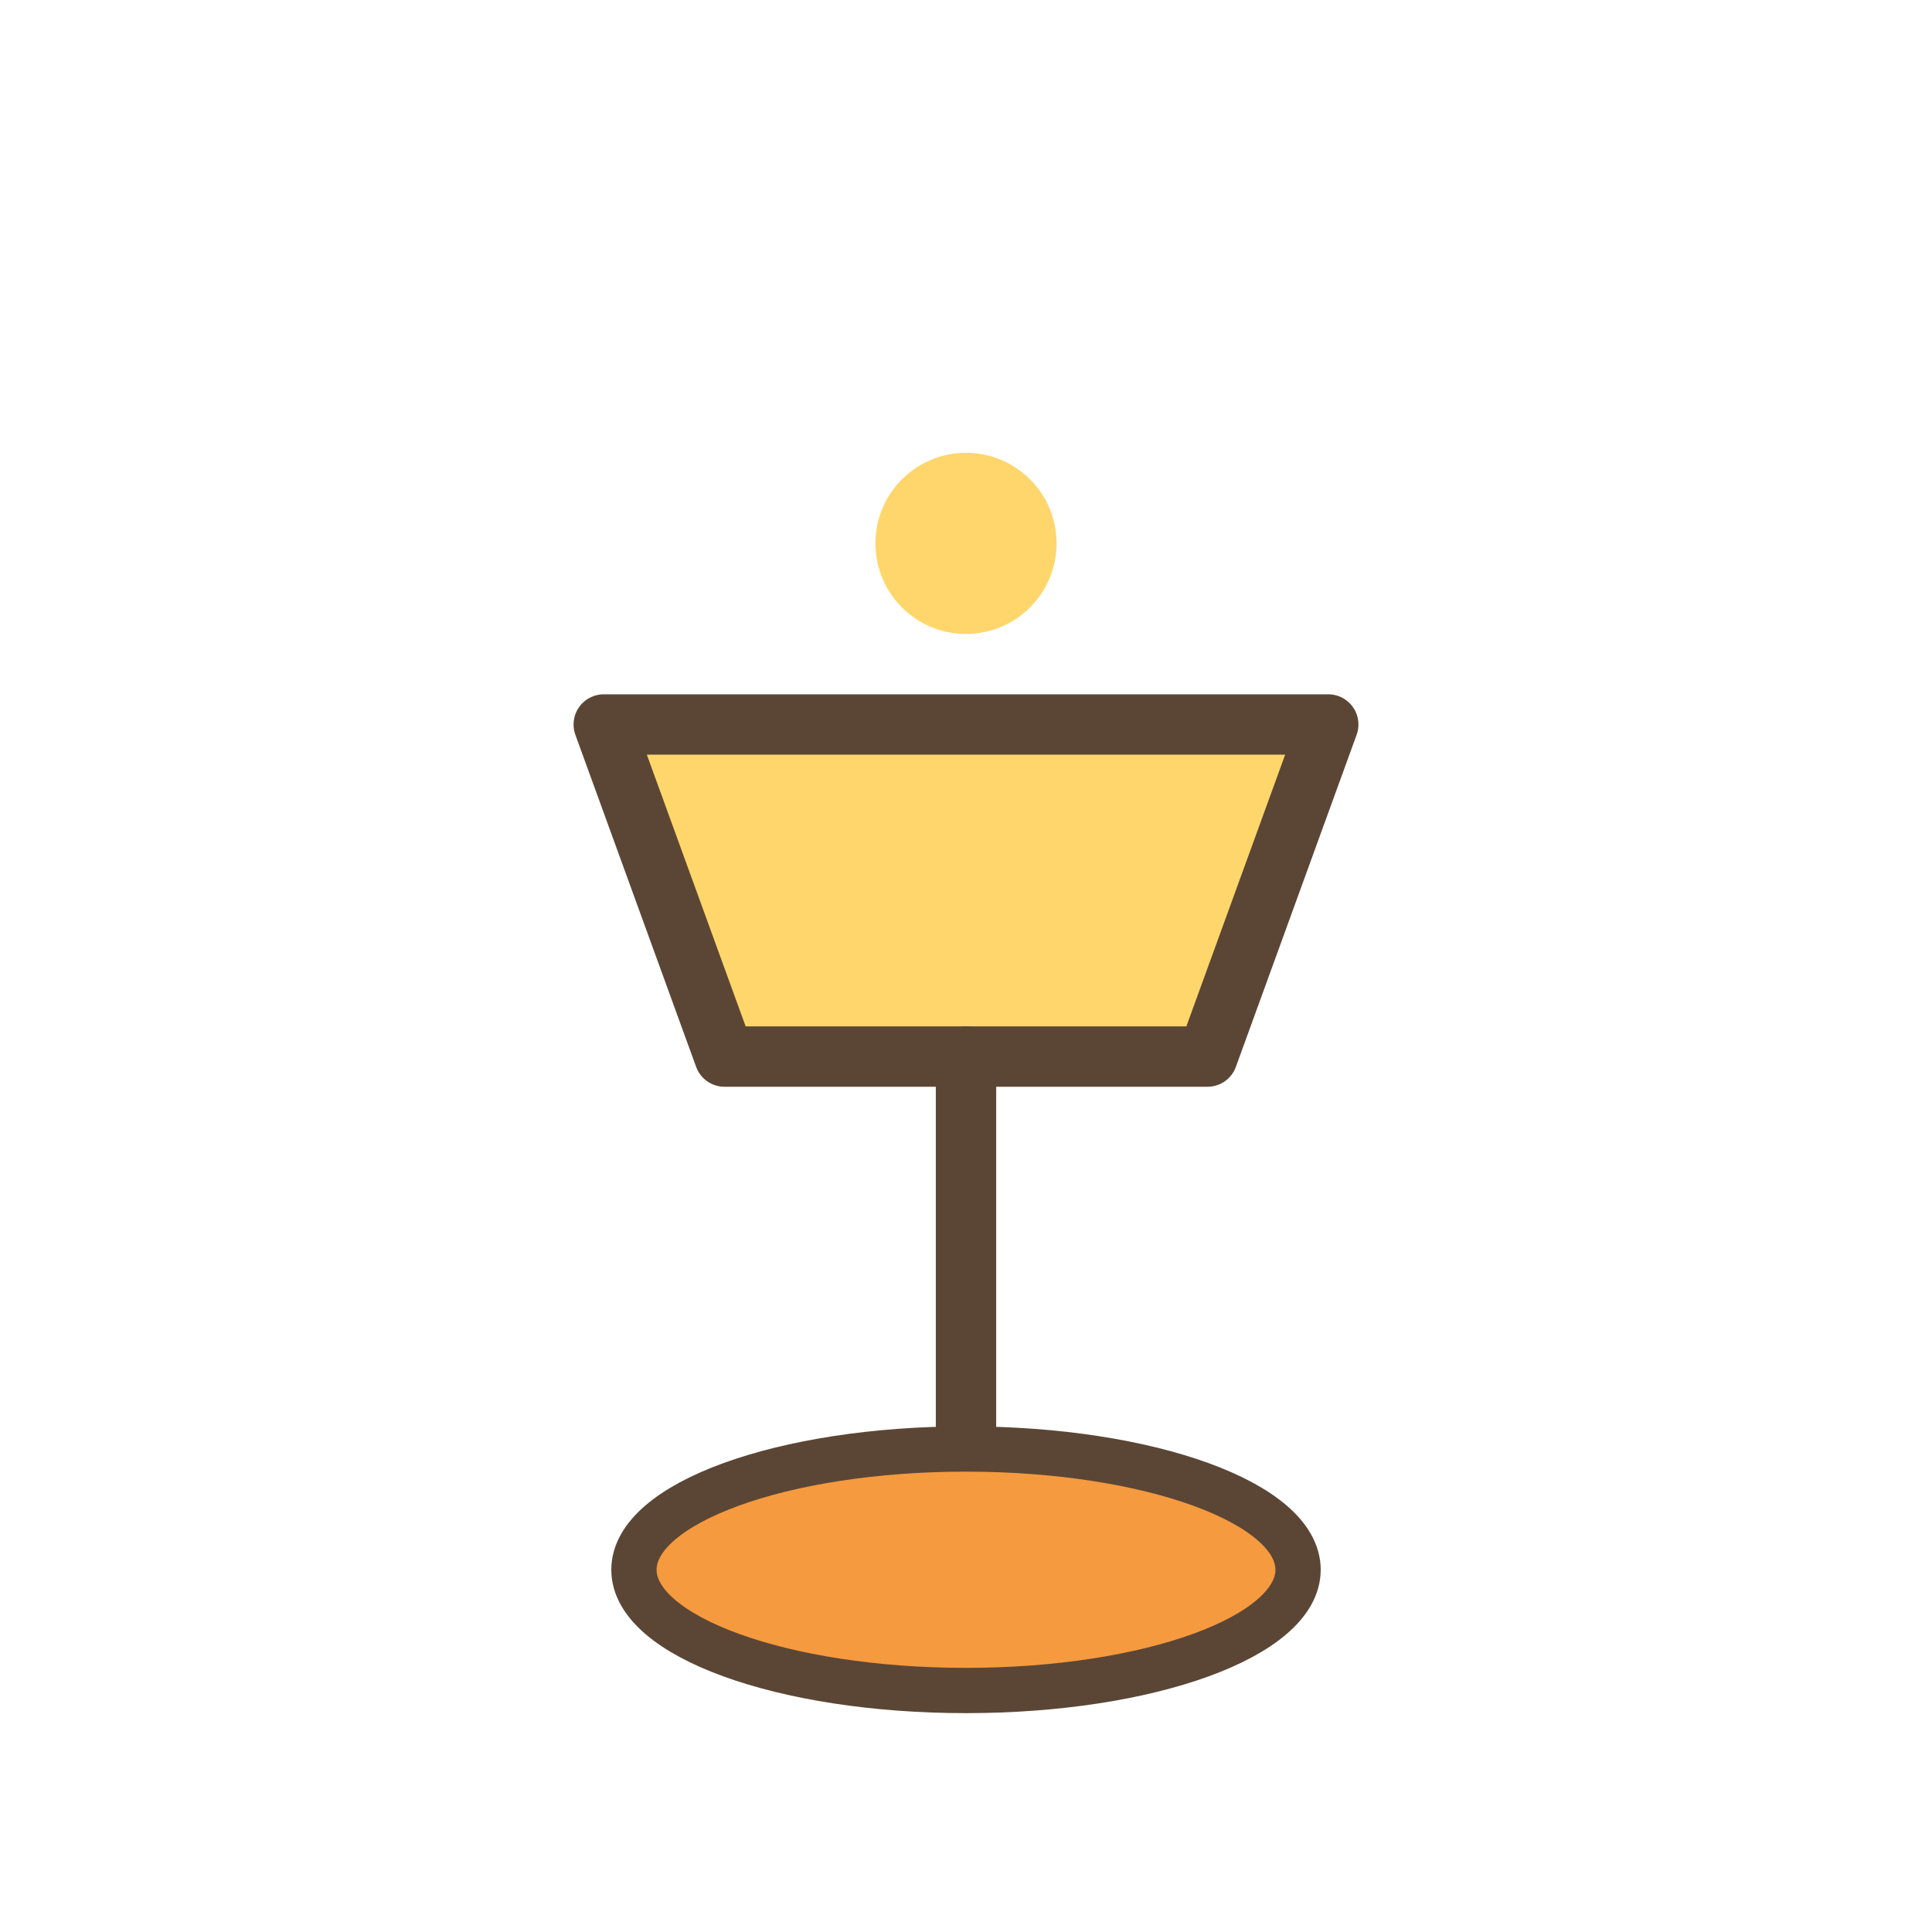
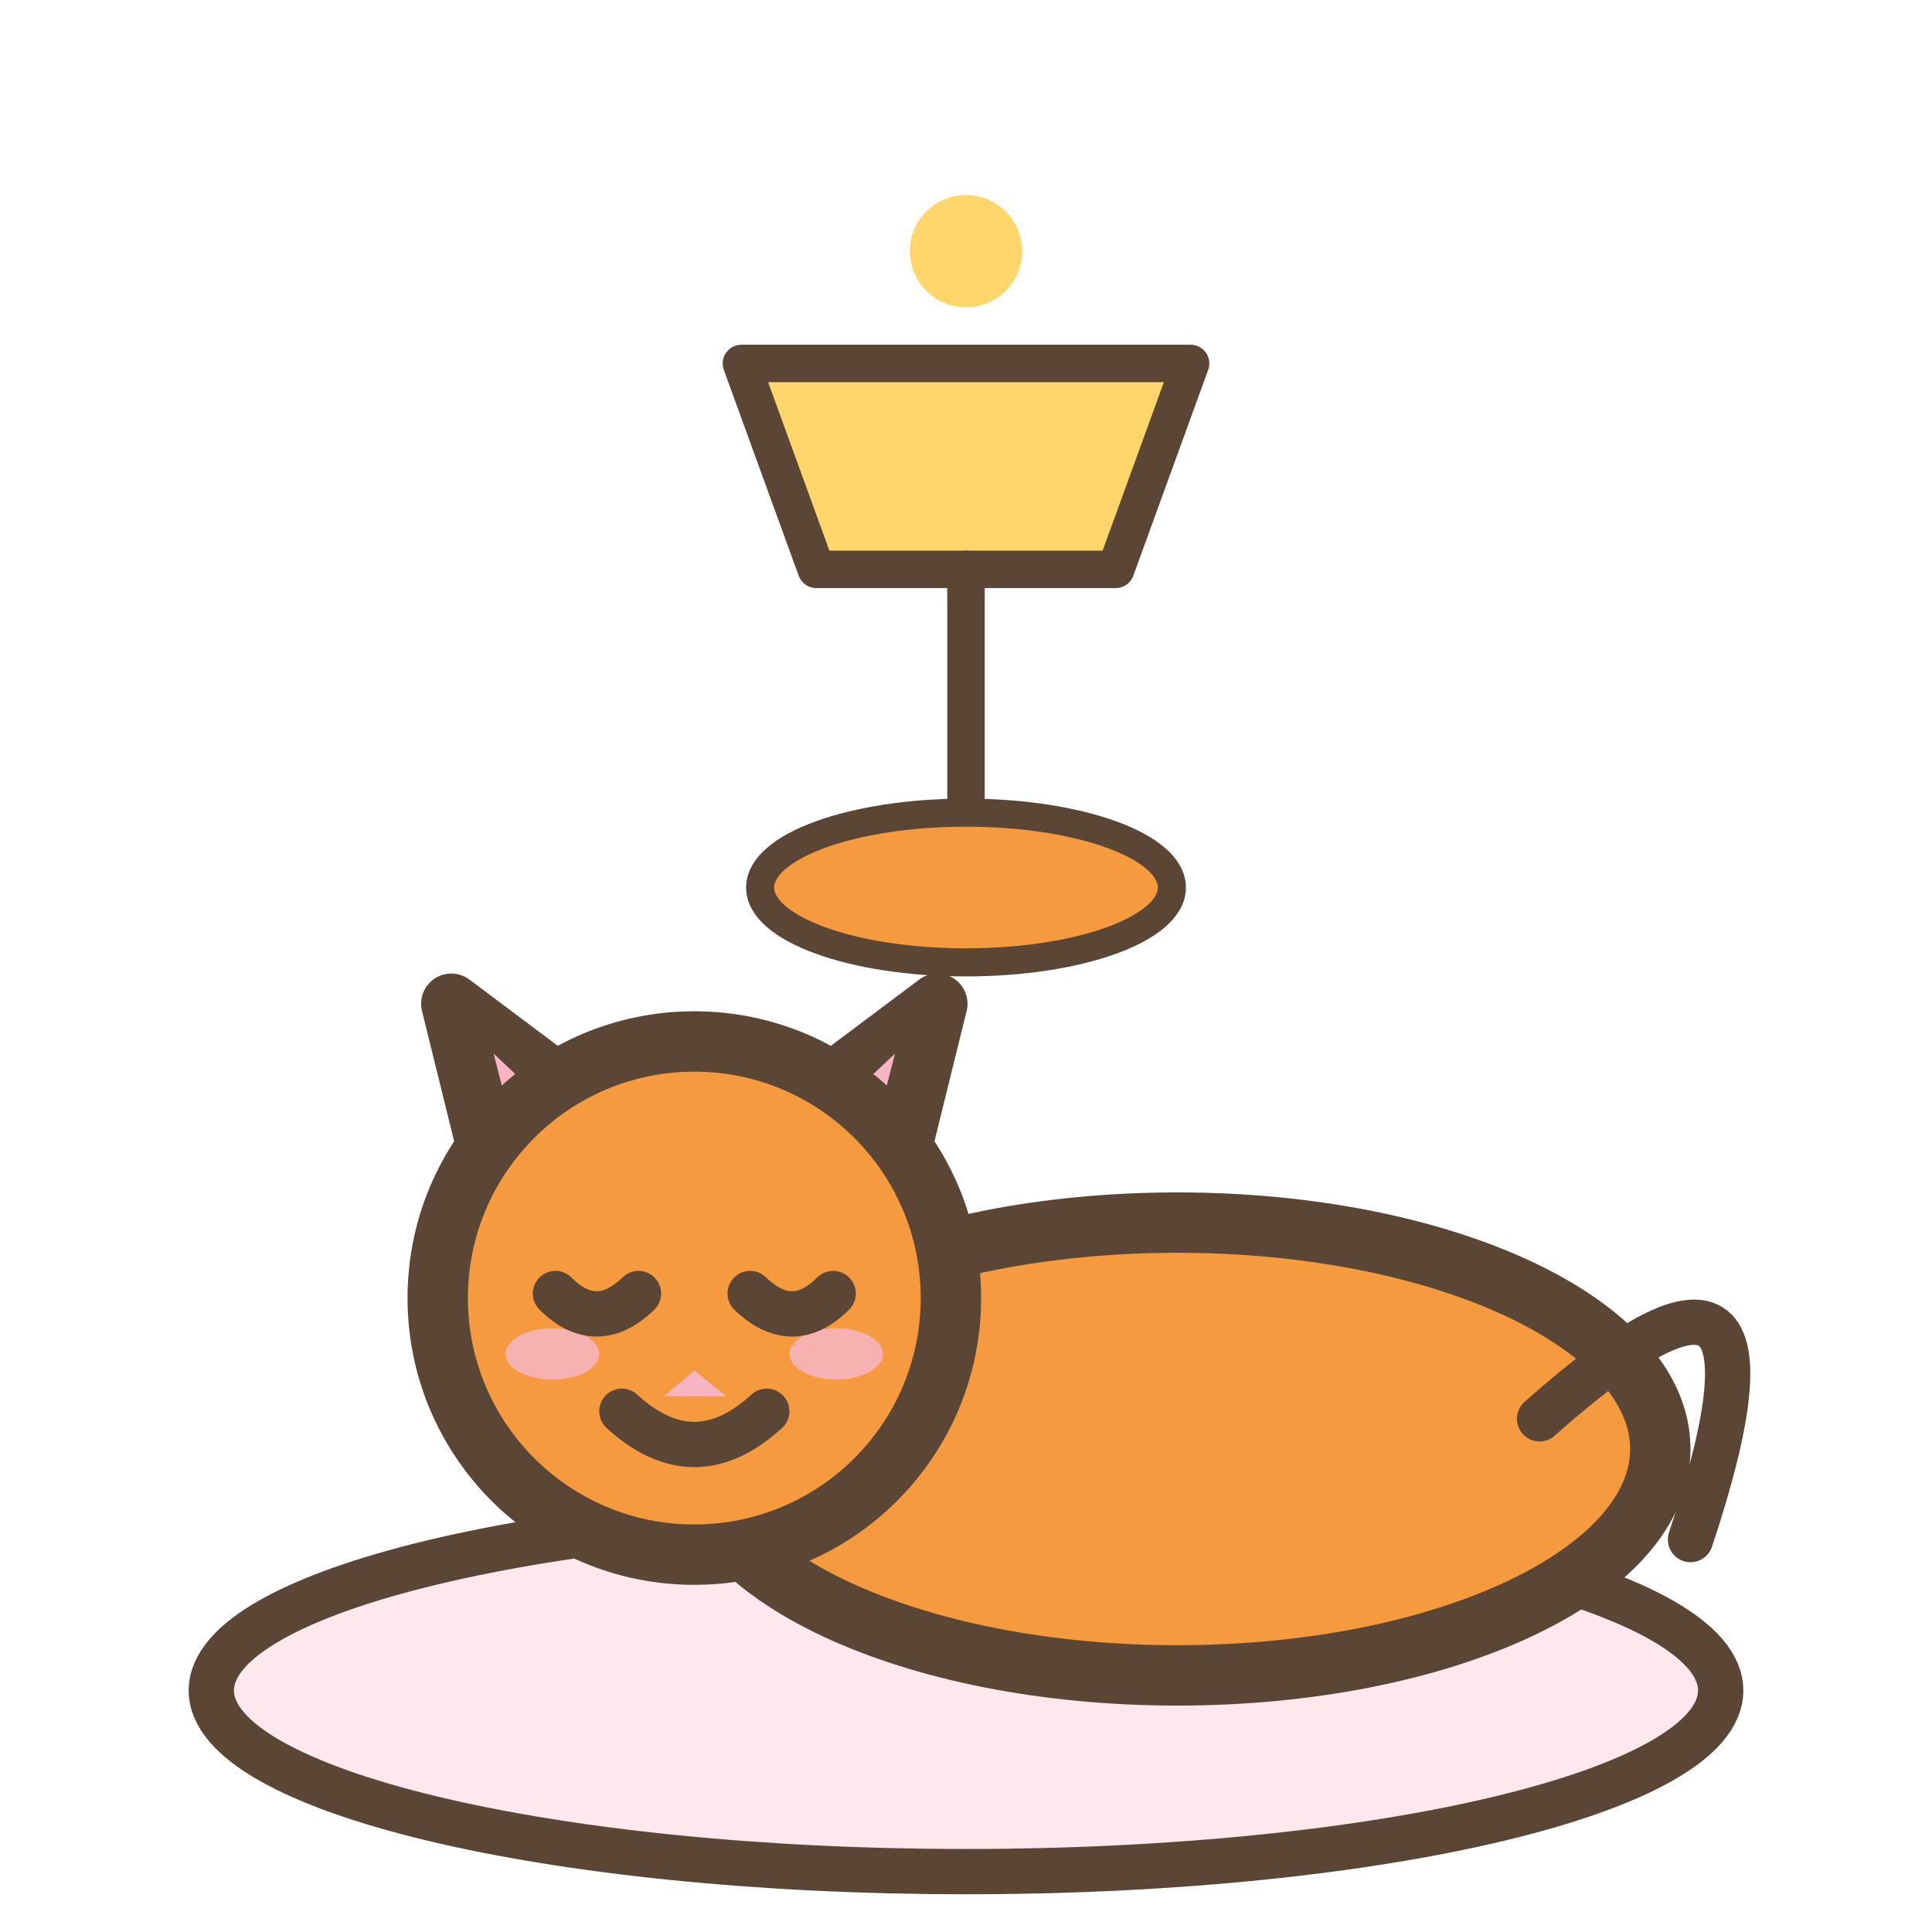
<svg xmlns="http://www.w3.org/2000/svg" viewBox="0 0 128 128" fill="none">
-   <path d="M40 48 H88 L80 70 H48 Z" fill="#FFD66B" stroke="#5B4636" stroke-width="4" stroke-linecap="round" stroke-linejoin="round" />
-   <path d="M64 70 V100" stroke="#5B4636" stroke-width="4" stroke-linecap="round" stroke-linejoin="round" />
-   <ellipse cx="64" cy="104" rx="22" ry="8" fill="#F59A3E" stroke="#5B4636" stroke-width="3" stroke-linecap="round" stroke-linejoin="round" />
-   <circle cx="64" cy="36" r="6" fill="#FFD66B" />
+   <g transform="translate(64,34) scale(0.62) translate(-64,-64)">
+     <path d="M40 48 H88 L80 70 H48 Z" fill="#FFD66B" stroke="#5B4636" stroke-width="4" stroke-linecap="round" stroke-linejoin="round" />
+     <path d="M64 70 V100" stroke="#5B4636" stroke-width="4" stroke-linecap="round" stroke-linejoin="round" />
+     <ellipse cx="64" cy="104" rx="22" ry="8" fill="#F59A3E" stroke="#5B4636" stroke-width="3" stroke-linecap="round" stroke-linejoin="round" />
+     <circle cx="64" cy="36" r="6" fill="#FFD66B" />
+   </g>
+   <ellipse cx="64" cy="112" rx="50" ry="12" fill="#FDE8EE" stroke="#5B4636" stroke-width="3" stroke-linecap="round" stroke-linejoin="round" />
+   <ellipse cx="78" cy="96" rx="32" ry="15" fill="#F59A3E" stroke="#5B4636" stroke-width="4" stroke-linecap="round" stroke-linejoin="round" />
+   <path d="M43.5 76.7 L29.9 66.5 L33.8 82.3 Z" fill="#F59A3E" stroke="#5B4636" stroke-width="4" stroke-linecap="round" stroke-linejoin="round" />
+   <path d="M41.2 77.8 L32.7 69.8 L35.5 80.6 Z" fill="#F7B5C4" />
+   <path d="M48.5 76.7 L62.1 66.5 L58.2 82.3 Z" fill="#F59A3E" stroke="#5B4636" stroke-width="4" stroke-linecap="round" stroke-linejoin="round" />
+   <path d="M50.8 77.8 L59.3 69.8 L56.5 80.6 Z" fill="#F7B5C4" />
+   <circle cx="46.0" cy="86.0" r="17.0" fill="#F59A3E" stroke="#5B4636" stroke-width="4" stroke-linecap="round" stroke-linejoin="round" />
+   <ellipse cx="36.6" cy="89.7" rx="3.1" ry="1.7" fill="#F7B5C4" opacity=".85" />
+   <ellipse cx="55.4" cy="89.7" rx="3.1" ry="1.7" fill="#F7B5C4" opacity=".85" />
+   <path d="M36.8 85.7 Q39.5 88.4 42.3 85.7" stroke="#5B4636" stroke-width="3" stroke-linecap="round" stroke-linejoin="round" />
+   <path d="M49.7 85.7 Q52.5 88.4 55.2 85.7" stroke="#5B4636" stroke-width="3" stroke-linecap="round" stroke-linejoin="round" />
+   <path d="M46.0 90.8 l-2.0 1.7 h4.1 Z" fill="#F7B5C4" />
+   <path d="M41.2 93.5 Q46.0 97.9 50.8 93.5" stroke="#5B4636" stroke-width="3" stroke-linecap="round" stroke-linejoin="round" />
+   <path d="M102 94 Q120 78 112 102" stroke="#5B4636" stroke-width="3" stroke-linecap="round" stroke-linejoin="round" fill="none" />
</svg>
